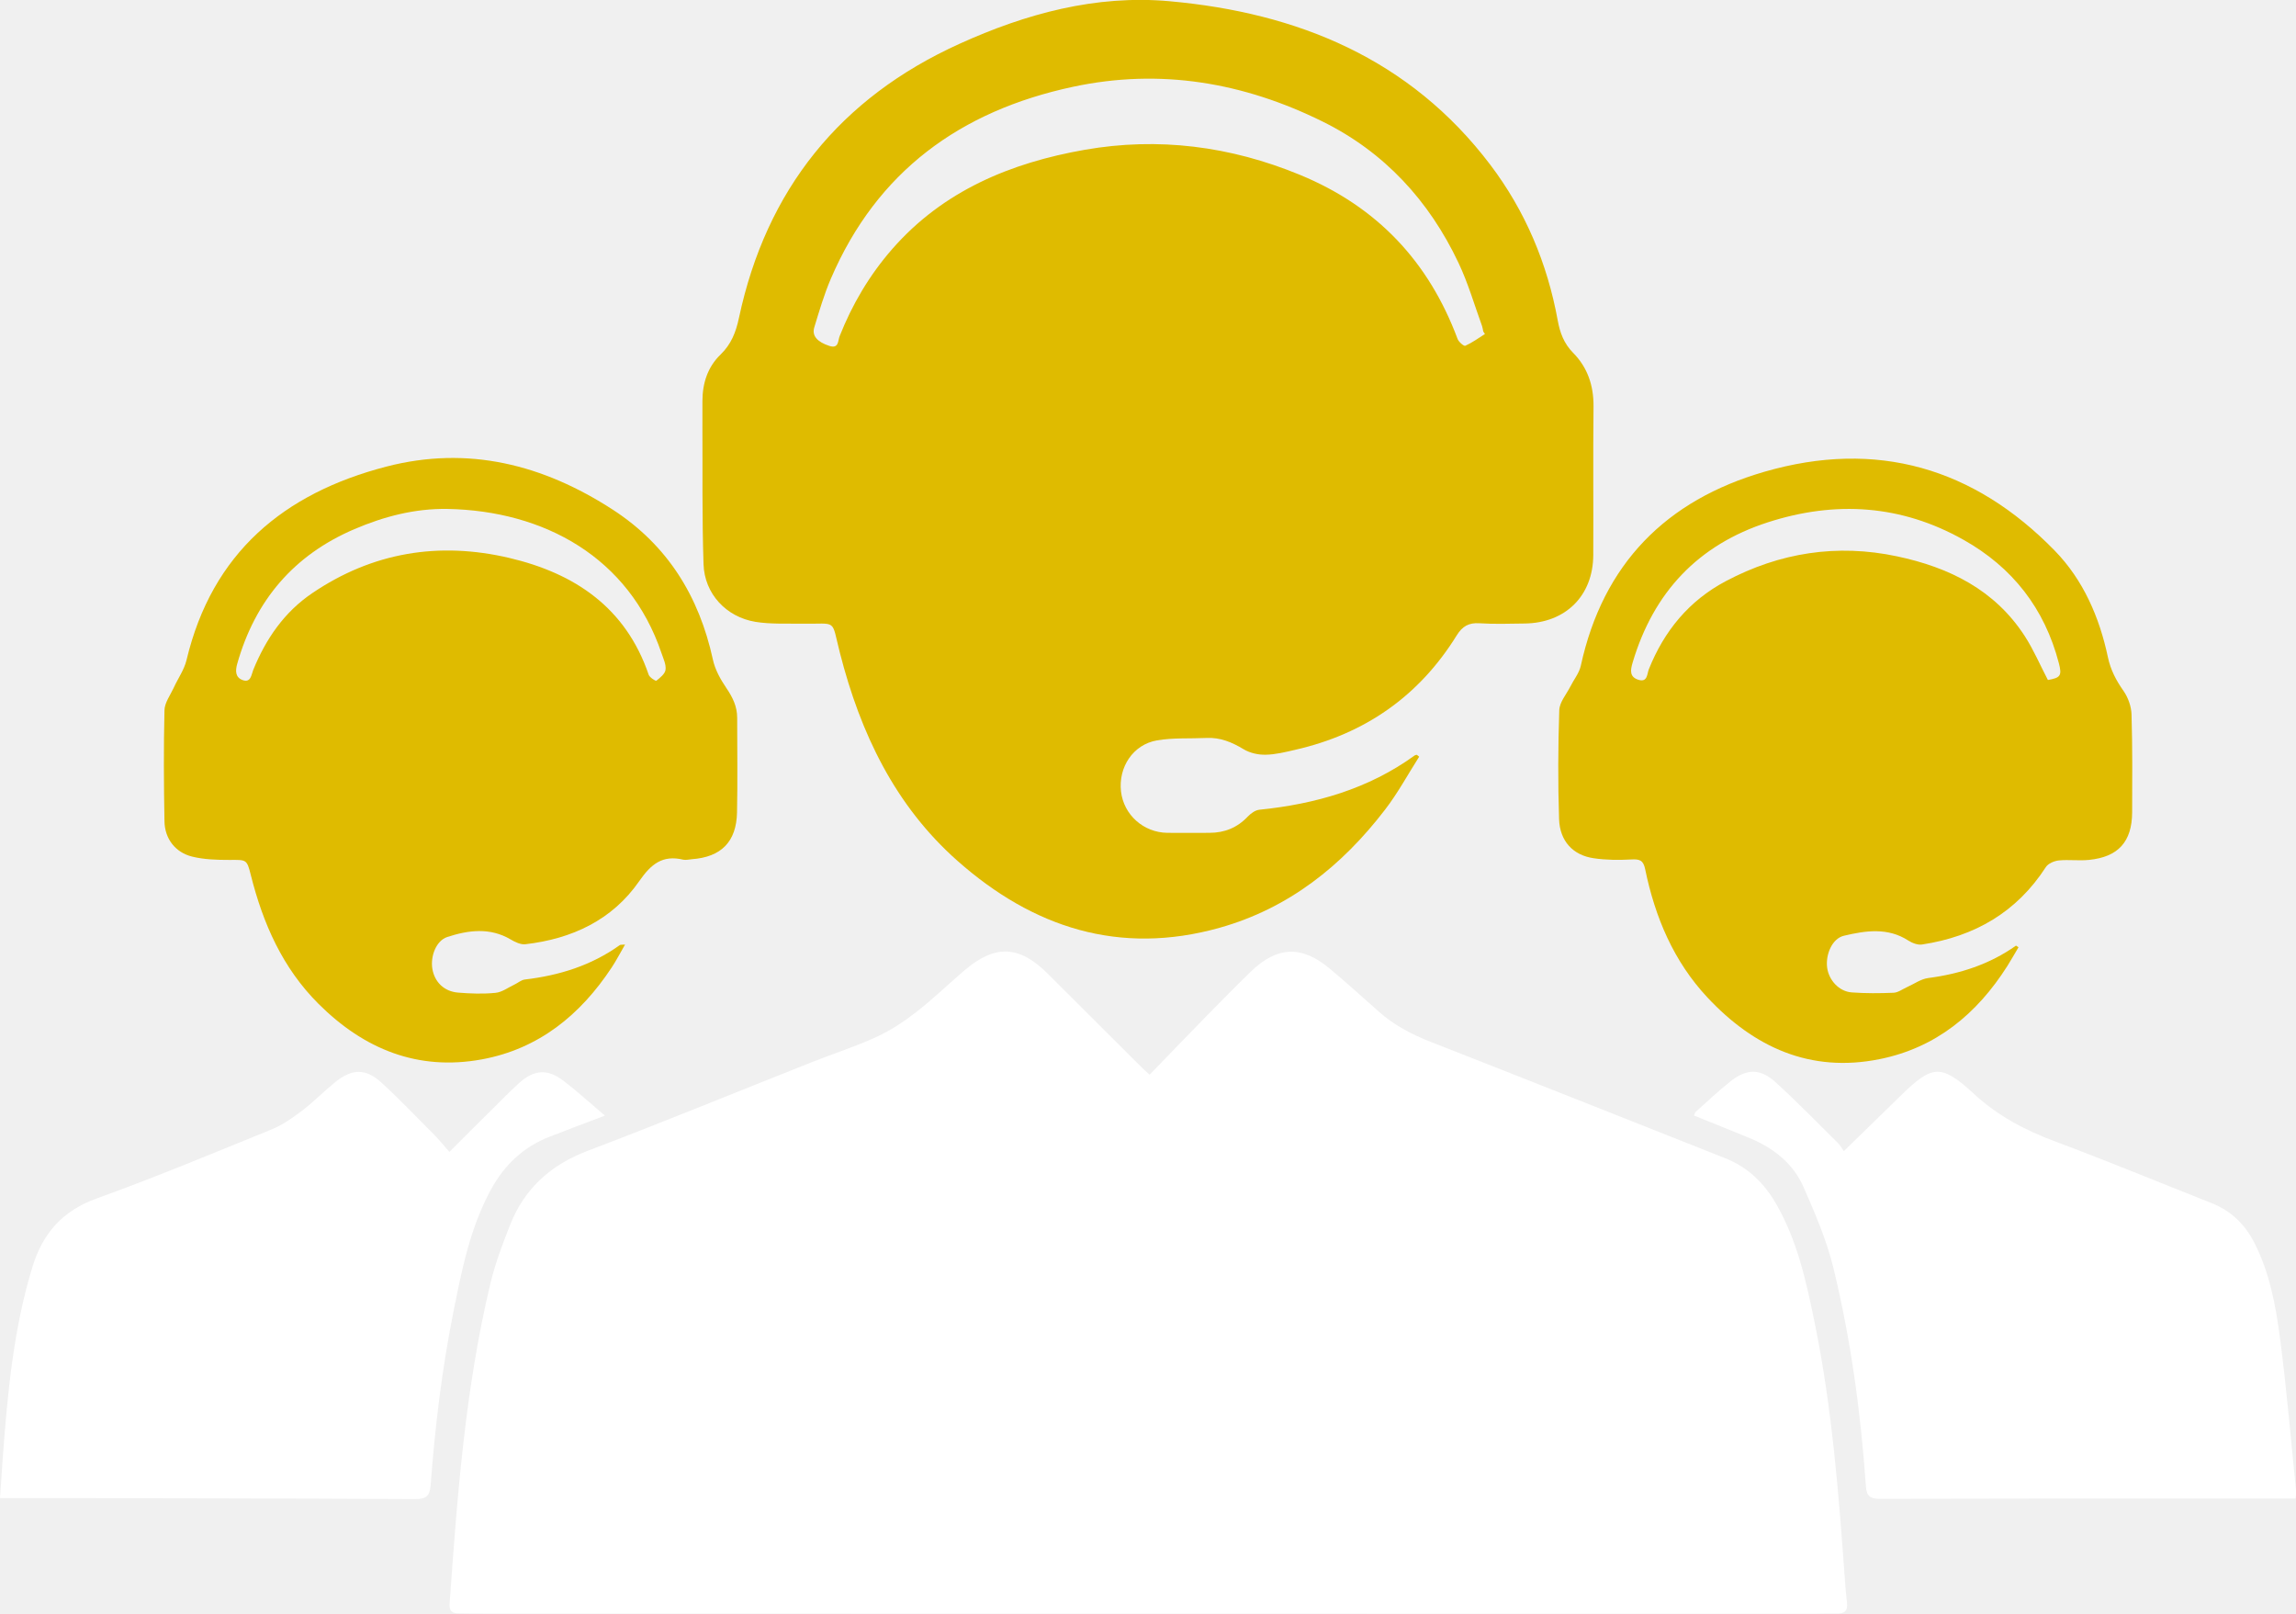
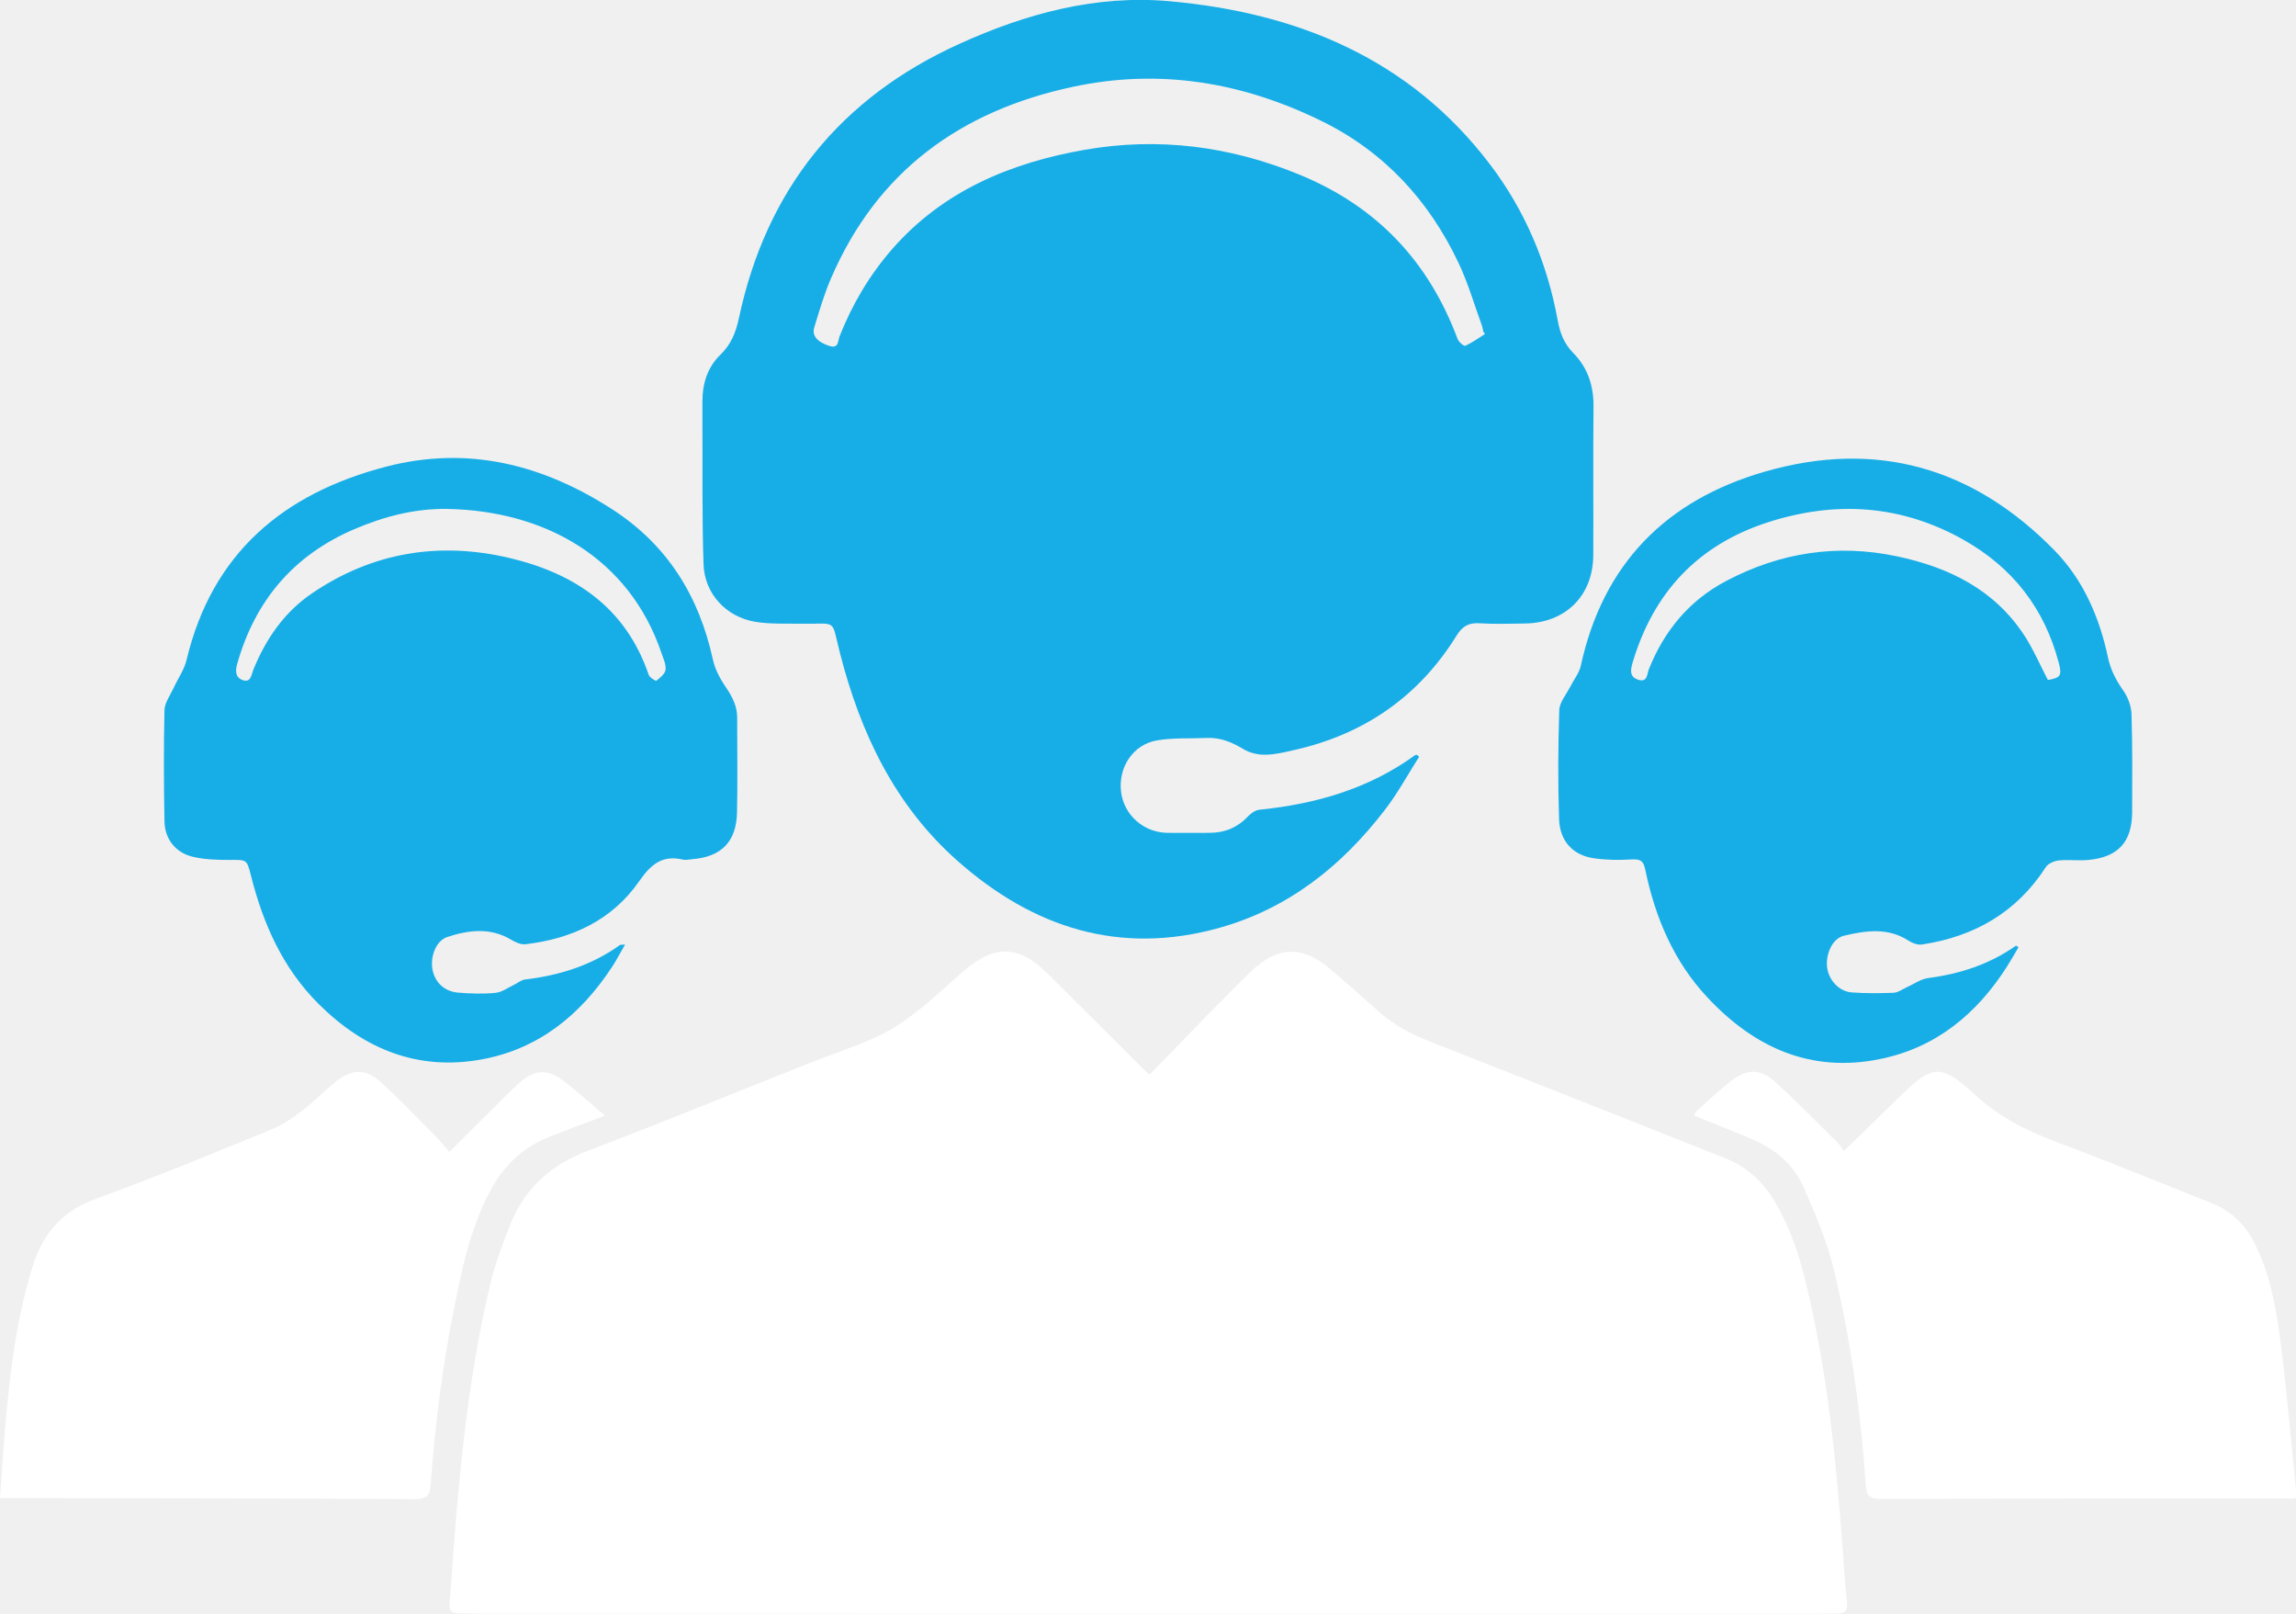
<svg xmlns="http://www.w3.org/2000/svg" width="74" height="52" viewBox="0 0 74 52" fill="none">
  <g clip-path="url(#clip0_267_127)">
    <path d="M37.05 34.632C37.686 33.977 38.294 33.341 38.91 32.714C39.373 32.243 39.836 31.772 40.31 31.312C41.16 30.487 41.955 30.454 42.861 31.215C43.394 31.66 43.91 32.126 44.429 32.589C44.928 33.035 45.505 33.336 46.127 33.578C49.292 34.818 52.452 36.072 55.611 37.324C56.328 37.608 56.852 38.115 57.237 38.779C57.934 39.98 58.219 41.309 58.492 42.65C59.05 45.378 59.262 48.146 59.462 50.916C59.479 51.158 59.499 51.401 59.529 51.643C59.563 51.905 59.443 52 59.195 51.992C58.952 51.986 58.709 52 58.464 52C44.189 52 29.914 51.997 15.641 51.995C15.351 51.995 15.061 51.989 14.771 51.986C14.573 51.986 14.476 51.905 14.49 51.688C14.738 48.213 14.992 44.737 15.811 41.337C15.965 40.699 16.199 40.08 16.442 39.467C16.905 38.294 17.75 37.535 18.943 37.081C21.364 36.164 23.759 35.178 26.166 34.225C26.855 33.951 27.563 33.728 28.235 33.419C28.692 33.21 29.125 32.926 29.52 32.619C30.059 32.201 30.552 31.725 31.071 31.279C32.069 30.423 32.85 30.456 33.773 31.379C34.783 32.385 35.789 33.391 36.799 34.397C36.855 34.453 36.916 34.506 37.05 34.626V34.632Z" fill="white" />
-     <path d="M45.74 24.383C45.375 24.955 45.051 25.557 44.638 26.092C43.252 27.898 41.537 29.269 39.306 29.896C36.08 30.799 33.291 29.89 30.86 27.739C28.841 25.953 27.731 23.62 27.073 21.047C26.78 19.907 27.009 20.116 25.84 20.097C25.344 20.089 24.839 20.116 24.351 20.038C23.403 19.882 22.706 19.133 22.675 18.18C22.625 16.677 22.647 15.17 22.639 13.665C22.639 13.422 22.639 13.18 22.639 12.934C22.639 12.355 22.803 11.831 23.224 11.424C23.564 11.095 23.718 10.708 23.816 10.245C24.697 6.112 27.075 3.155 30.921 1.413C33.063 0.44 35.322 -0.173 37.689 0.039C41.822 0.41 45.442 1.892 48.032 5.309C49.159 6.797 49.87 8.484 50.205 10.323C50.277 10.719 50.405 11.067 50.698 11.365C51.167 11.839 51.365 12.422 51.359 13.099C51.342 14.696 51.359 16.296 51.351 17.892C51.342 19.2 50.458 20.075 49.139 20.091C48.654 20.097 48.166 20.114 47.681 20.083C47.335 20.061 47.132 20.181 46.95 20.473C45.737 22.433 43.989 23.648 41.747 24.16C41.431 24.233 41.111 24.314 40.79 24.319C40.553 24.325 40.285 24.264 40.085 24.144C39.705 23.915 39.326 23.756 38.88 23.779C38.35 23.804 37.809 23.767 37.29 23.857C36.518 23.99 36.041 24.721 36.13 25.504C36.217 26.253 36.852 26.825 37.622 26.836C38.074 26.842 38.526 26.836 38.977 26.836C39.465 26.836 39.875 26.672 40.216 26.312C40.313 26.212 40.455 26.106 40.587 26.092C42.399 25.908 44.103 25.423 45.6 24.339C45.617 24.328 45.642 24.328 45.665 24.322C45.69 24.342 45.715 24.361 45.737 24.381L45.74 24.383ZM47.859 10.763C47.84 10.735 47.823 10.705 47.804 10.677C47.792 10.621 47.787 10.563 47.767 10.507C47.519 9.824 47.316 9.119 47.006 8.467C46.061 6.469 44.619 4.902 42.636 3.921C40.087 2.659 37.402 2.193 34.577 2.798C30.954 3.573 28.266 5.521 26.78 8.977C26.562 9.484 26.406 10.019 26.244 10.549C26.161 10.822 26.345 11.02 26.727 11.145C27.039 11.248 27.003 10.978 27.061 10.833C27.469 9.802 28.026 8.86 28.757 8.024C30.402 6.142 32.58 5.245 34.959 4.827C37.332 4.412 39.65 4.707 41.9 5.635C44.385 6.661 46.047 8.428 46.978 10.922C47.014 11.02 47.184 11.162 47.226 11.142C47.449 11.042 47.653 10.894 47.862 10.761L47.859 10.763Z" fill="#DFBB00" />
-     <path d="M65.057 30.523C64.937 30.726 64.82 30.93 64.695 31.13C63.716 32.672 62.394 33.764 60.576 34.129C58.345 34.578 56.529 33.745 55.029 32.139C53.941 30.977 53.342 29.553 53.024 28.009C52.963 27.714 52.843 27.68 52.578 27.694C52.176 27.716 51.764 27.714 51.367 27.655C50.701 27.56 50.272 27.106 50.249 26.392C50.21 25.225 50.216 24.054 50.255 22.887C50.263 22.627 50.483 22.376 50.612 22.123C50.723 21.9 50.896 21.691 50.949 21.454C51.663 18.171 53.696 16.117 56.872 15.2C60.484 14.155 63.618 15.072 66.223 17.742C67.143 18.686 67.665 19.888 67.938 21.178C68.024 21.585 68.203 21.925 68.44 22.262C68.588 22.474 68.691 22.761 68.699 23.017C68.73 24.071 68.724 25.124 68.719 26.178C68.713 27.123 68.272 27.613 67.33 27.708C67.009 27.741 66.68 27.694 66.359 27.725C66.212 27.739 66.014 27.822 65.938 27.939C64.996 29.397 63.638 30.177 61.95 30.434C61.811 30.456 61.633 30.389 61.507 30.308C60.841 29.876 60.124 29.988 59.43 30.152C59.05 30.241 58.833 30.757 58.889 31.181C58.944 31.585 59.271 31.947 59.681 31.978C60.127 32.011 60.581 32.008 61.03 31.989C61.178 31.983 61.323 31.869 61.468 31.805C61.694 31.704 61.911 31.546 62.146 31.515C63.172 31.381 64.126 31.072 64.976 30.47C65.001 30.487 65.026 30.503 65.052 30.52L65.057 30.523ZM66.005 21.911C66.407 21.841 66.463 21.772 66.357 21.37C65.899 19.609 64.865 18.282 63.283 17.393C61.273 16.262 59.156 16.128 56.978 16.83C54.725 17.558 53.292 19.088 52.62 21.348C52.547 21.593 52.511 21.819 52.818 21.908C53.102 21.989 53.083 21.713 53.141 21.568C53.635 20.328 54.441 19.352 55.623 18.726C57.36 17.806 59.206 17.516 61.139 17.926C62.823 18.282 64.293 19.004 65.261 20.501C65.545 20.941 65.754 21.434 66.002 21.908L66.005 21.911Z" fill="#DFBB00" />
-     <path d="M20.145 30.437C19.989 30.708 19.863 30.95 19.716 31.173C18.706 32.703 17.365 33.798 15.53 34.136C13.463 34.515 11.729 33.804 10.268 32.349C9.108 31.193 8.477 29.76 8.084 28.197C7.956 27.684 7.942 27.706 7.398 27.709C6.997 27.709 6.584 27.698 6.196 27.603C5.65 27.469 5.309 27.026 5.301 26.46C5.279 25.267 5.273 24.077 5.301 22.884C5.307 22.642 5.488 22.402 5.597 22.166C5.733 21.864 5.937 21.583 6.012 21.268C6.835 17.818 9.141 15.895 12.448 15.036C15.086 14.351 17.507 14.969 19.752 16.424C21.517 17.57 22.532 19.214 22.976 21.251C23.045 21.575 23.221 21.892 23.411 22.171C23.614 22.469 23.759 22.765 23.759 23.127C23.759 24.144 23.776 25.164 23.754 26.181C23.734 27.129 23.241 27.617 22.298 27.686C22.206 27.692 22.108 27.72 22.022 27.701C21.355 27.542 20.987 27.84 20.605 28.389C19.732 29.649 18.433 30.253 16.93 30.426C16.779 30.443 16.598 30.354 16.456 30.27C15.787 29.877 15.092 29.972 14.417 30.192C14.052 30.312 13.868 30.819 13.935 31.22C14.007 31.641 14.309 31.945 14.758 31.984C15.159 32.017 15.569 32.032 15.968 31.992C16.18 31.973 16.378 31.82 16.581 31.725C16.693 31.672 16.799 31.577 16.913 31.563C18.023 31.432 19.058 31.112 19.975 30.454C19.997 30.437 20.036 30.446 20.134 30.437H20.145ZM14.42 16.399C13.371 16.382 12.379 16.642 11.425 17.049C9.467 17.885 8.224 19.348 7.646 21.388C7.582 21.616 7.582 21.828 7.822 21.915C8.087 22.009 8.101 21.739 8.162 21.586C8.569 20.588 9.158 19.727 10.059 19.116C12.005 17.795 14.149 17.444 16.419 17.979C18.528 18.476 20.17 19.579 20.907 21.742C20.937 21.828 21.132 21.954 21.155 21.934C21.275 21.839 21.433 21.714 21.45 21.583C21.473 21.413 21.381 21.226 21.322 21.051C20.276 17.957 17.538 16.458 14.42 16.399Z" fill="#DFBB00" />
+     <path d="M45.74 24.383C45.375 24.955 45.051 25.557 44.638 26.092C43.252 27.898 41.537 29.269 39.306 29.896C36.08 30.799 33.291 29.89 30.86 27.739C28.841 25.953 27.731 23.62 27.073 21.047C26.78 19.907 27.009 20.116 25.84 20.097C25.344 20.089 24.839 20.116 24.351 20.038C23.403 19.882 22.706 19.133 22.675 18.18C22.625 16.677 22.647 15.17 22.639 13.665C22.639 13.422 22.639 13.18 22.639 12.934C22.639 12.355 22.803 11.831 23.224 11.424C23.564 11.095 23.718 10.708 23.816 10.245C24.697 6.112 27.075 3.155 30.921 1.413C33.063 0.44 35.322 -0.173 37.689 0.039C41.822 0.41 45.442 1.892 48.032 5.309C49.159 6.797 49.87 8.484 50.205 10.323C50.277 10.719 50.405 11.067 50.698 11.365C51.167 11.839 51.365 12.422 51.359 13.099C51.342 14.696 51.359 16.296 51.351 17.892C51.342 19.2 50.458 20.075 49.139 20.091C48.654 20.097 48.166 20.114 47.681 20.083C47.335 20.061 47.132 20.181 46.95 20.473C45.737 22.433 43.989 23.648 41.747 24.16C41.431 24.233 41.111 24.314 40.79 24.319C40.553 24.325 40.285 24.264 40.085 24.144C39.705 23.915 39.326 23.756 38.88 23.779C38.35 23.804 37.809 23.767 37.29 23.857C36.518 23.99 36.041 24.721 36.13 25.504C36.217 26.253 36.852 26.825 37.622 26.836C38.074 26.842 38.526 26.836 38.977 26.836C39.465 26.836 39.875 26.672 40.216 26.312C40.313 26.212 40.455 26.106 40.587 26.092C42.399 25.908 44.103 25.423 45.6 24.339C45.617 24.328 45.642 24.328 45.665 24.322C45.69 24.342 45.715 24.361 45.737 24.381L45.74 24.383ZM47.859 10.763C47.84 10.735 47.823 10.705 47.804 10.677C47.792 10.621 47.787 10.563 47.767 10.507C47.519 9.824 47.316 9.119 47.006 8.467C46.061 6.469 44.619 4.902 42.636 3.921C40.087 2.659 37.402 2.193 34.577 2.798C30.954 3.573 28.266 5.521 26.78 8.977C26.562 9.484 26.406 10.019 26.244 10.549C26.161 10.822 26.345 11.02 26.727 11.145C27.039 11.248 27.003 10.978 27.061 10.833C27.469 9.802 28.026 8.86 28.757 8.024C30.402 6.142 32.58 5.245 34.959 4.827C37.332 4.412 39.65 4.707 41.9 5.635C44.385 6.661 46.047 8.428 46.978 10.922C47.014 11.02 47.184 11.162 47.226 11.142C47.449 11.042 47.653 10.894 47.862 10.761L47.859 10.763Z" fill="#17AEE7" />
+     <path d="M65.057 30.523C64.937 30.726 64.82 30.93 64.695 31.13C63.716 32.672 62.394 33.764 60.576 34.129C58.345 34.578 56.529 33.745 55.029 32.139C53.941 30.977 53.342 29.553 53.024 28.009C52.963 27.714 52.843 27.68 52.578 27.694C52.176 27.716 51.764 27.714 51.367 27.655C50.701 27.56 50.272 27.106 50.249 26.392C50.21 25.225 50.216 24.054 50.255 22.887C50.263 22.627 50.483 22.376 50.612 22.123C50.723 21.9 50.896 21.691 50.949 21.454C51.663 18.171 53.696 16.117 56.872 15.2C60.484 14.155 63.618 15.072 66.223 17.742C67.143 18.686 67.665 19.888 67.938 21.178C68.024 21.585 68.203 21.925 68.44 22.262C68.588 22.474 68.691 22.761 68.699 23.017C68.73 24.071 68.724 25.124 68.719 26.178C68.713 27.123 68.272 27.613 67.33 27.708C67.009 27.741 66.68 27.694 66.359 27.725C66.212 27.739 66.014 27.822 65.938 27.939C64.996 29.397 63.638 30.177 61.95 30.434C61.811 30.456 61.633 30.389 61.507 30.308C60.841 29.876 60.124 29.988 59.43 30.152C59.05 30.241 58.833 30.757 58.889 31.181C58.944 31.585 59.271 31.947 59.681 31.978C60.127 32.011 60.581 32.008 61.03 31.989C61.178 31.983 61.323 31.869 61.468 31.805C61.694 31.704 61.911 31.546 62.146 31.515C63.172 31.381 64.126 31.072 64.976 30.47C65.001 30.487 65.026 30.503 65.052 30.52L65.057 30.523ZM66.005 21.911C66.407 21.841 66.463 21.772 66.357 21.37C65.899 19.609 64.865 18.282 63.283 17.393C61.273 16.262 59.156 16.128 56.978 16.83C54.725 17.558 53.292 19.088 52.62 21.348C52.547 21.593 52.511 21.819 52.818 21.908C53.102 21.989 53.083 21.713 53.141 21.568C53.635 20.328 54.441 19.352 55.623 18.726C57.36 17.806 59.206 17.516 61.139 17.926C62.823 18.282 64.293 19.004 65.261 20.501C65.545 20.941 65.754 21.434 66.002 21.908L66.005 21.911Z" fill="#17AEE7" />
+     <path d="M20.145 30.437C19.989 30.708 19.863 30.95 19.716 31.173C18.706 32.703 17.365 33.798 15.53 34.136C13.463 34.515 11.729 33.804 10.268 32.349C9.108 31.193 8.477 29.76 8.084 28.197C7.956 27.684 7.942 27.706 7.398 27.709C6.997 27.709 6.584 27.698 6.196 27.603C5.65 27.469 5.309 27.026 5.301 26.46C5.279 25.267 5.273 24.077 5.301 22.884C5.307 22.642 5.488 22.402 5.597 22.166C5.733 21.864 5.937 21.583 6.012 21.268C6.835 17.818 9.141 15.895 12.448 15.036C15.086 14.351 17.507 14.969 19.752 16.424C21.517 17.57 22.532 19.214 22.976 21.251C23.045 21.575 23.221 21.892 23.411 22.171C23.614 22.469 23.759 22.765 23.759 23.127C23.759 24.144 23.776 25.164 23.754 26.181C23.734 27.129 23.241 27.617 22.298 27.686C22.206 27.692 22.108 27.72 22.022 27.701C21.355 27.542 20.987 27.84 20.605 28.389C19.732 29.649 18.433 30.253 16.93 30.426C16.779 30.443 16.598 30.354 16.456 30.27C15.787 29.877 15.092 29.972 14.417 30.192C14.052 30.312 13.868 30.819 13.935 31.22C14.007 31.641 14.309 31.945 14.758 31.984C15.159 32.017 15.569 32.032 15.968 31.992C16.18 31.973 16.378 31.82 16.581 31.725C16.693 31.672 16.799 31.577 16.913 31.563C18.023 31.432 19.058 31.112 19.975 30.454C19.997 30.437 20.036 30.446 20.134 30.437H20.145ZM14.42 16.399C13.371 16.382 12.379 16.642 11.425 17.049C9.467 17.885 8.224 19.348 7.646 21.388C7.582 21.616 7.582 21.828 7.822 21.915C8.087 22.009 8.101 21.739 8.162 21.586C8.569 20.588 9.158 19.727 10.059 19.116C12.005 17.795 14.149 17.444 16.419 17.979C18.528 18.476 20.17 19.579 20.907 21.742C20.937 21.828 21.132 21.954 21.155 21.934C21.275 21.839 21.433 21.714 21.45 21.583C21.473 21.413 21.381 21.226 21.322 21.051C20.276 17.957 17.538 16.458 14.42 16.399Z" fill="#17AEE7" />
    <path d="M19.498 35.947C18.857 36.192 18.285 36.404 17.716 36.627C16.871 36.956 16.258 37.535 15.823 38.33C15.148 39.57 14.883 40.927 14.61 42.29C14.242 44.132 14.019 45.991 13.879 47.861C13.851 48.224 13.72 48.307 13.363 48.304C9.286 48.282 5.206 48.279 1.127 48.271C0.77 48.271 0.413 48.271 0 48.271C0.031 47.814 0.059 47.39 0.089 46.969C0.245 44.89 0.432 42.82 1.049 40.813C1.378 39.74 2.016 39.013 3.118 38.617C5.02 37.931 6.888 37.151 8.762 36.39C9.108 36.248 9.428 36.022 9.73 35.794C10.106 35.507 10.441 35.164 10.809 34.865C11.347 34.431 11.793 34.422 12.298 34.888C12.886 35.428 13.439 36.008 14.002 36.574C14.164 36.738 14.309 36.919 14.484 37.117C14.961 36.641 15.391 36.209 15.826 35.78C16.121 35.487 16.414 35.189 16.721 34.907C17.203 34.467 17.641 34.428 18.157 34.824C18.606 35.166 19.024 35.548 19.501 35.952L19.498 35.947Z" fill="white" />
    <path d="M73.984 48.285C73.624 48.285 73.289 48.285 72.955 48.285C68.83 48.285 64.706 48.285 60.581 48.296C60.269 48.296 60.157 48.201 60.138 47.889C59.973 45.52 59.653 43.168 59.092 40.86C58.872 39.96 58.498 39.091 58.122 38.238C57.784 37.477 57.148 36.984 56.384 36.669C55.799 36.426 55.208 36.192 54.6 35.947C54.611 35.919 54.619 35.858 54.655 35.824C55.026 35.492 55.389 35.15 55.779 34.84C56.295 34.434 56.733 34.425 57.218 34.865C57.913 35.495 58.565 36.17 59.234 36.828C59.315 36.908 59.371 37.014 59.427 37.092C60.065 36.471 60.654 35.899 61.239 35.325C62.282 34.303 62.556 34.266 63.632 35.258C64.402 35.966 65.277 36.423 66.245 36.783C67.935 37.416 69.603 38.104 71.279 38.767C71.912 39.018 72.361 39.458 72.667 40.063C73.15 41.019 73.345 42.059 73.482 43.098C73.699 44.748 73.836 46.409 74.006 48.068C74.011 48.112 74 48.157 73.989 48.279L73.984 48.285Z" fill="white" />
  </g>
  <defs>
    <clipPath id="clip0_267_127">
      <rect width="74" height="52" fill="white" />
    </clipPath>
  </defs>
</svg>
